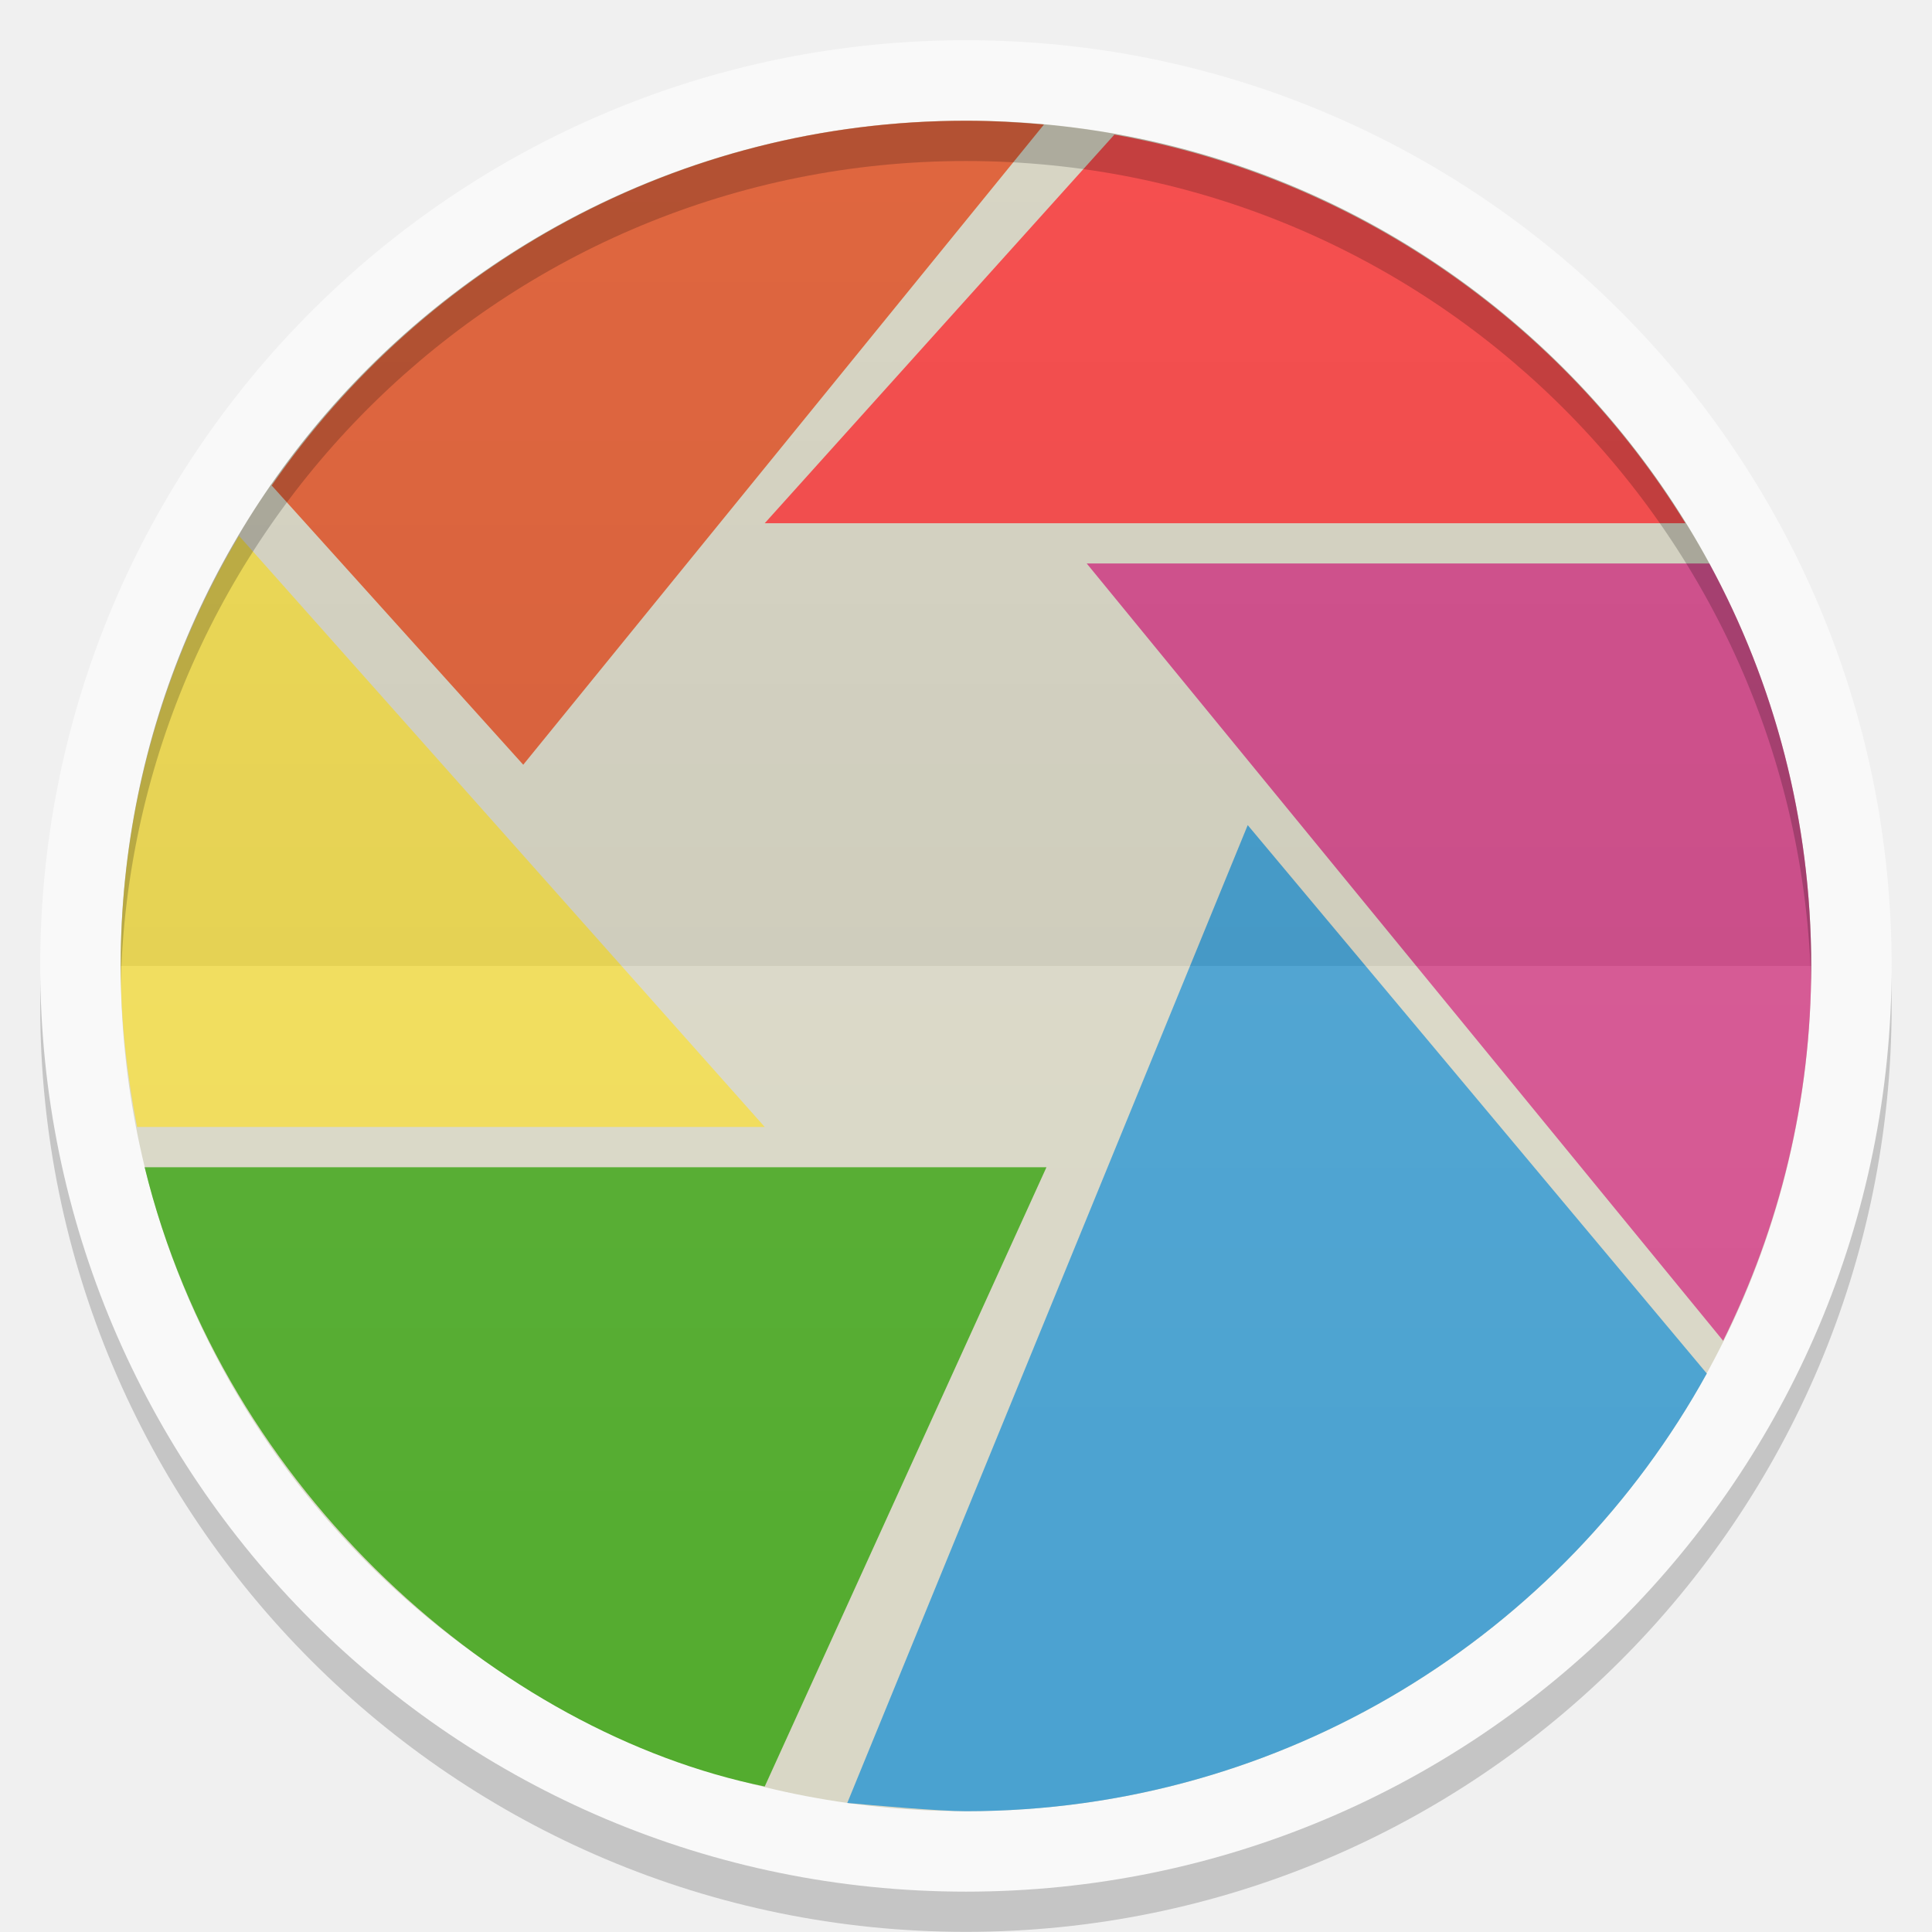
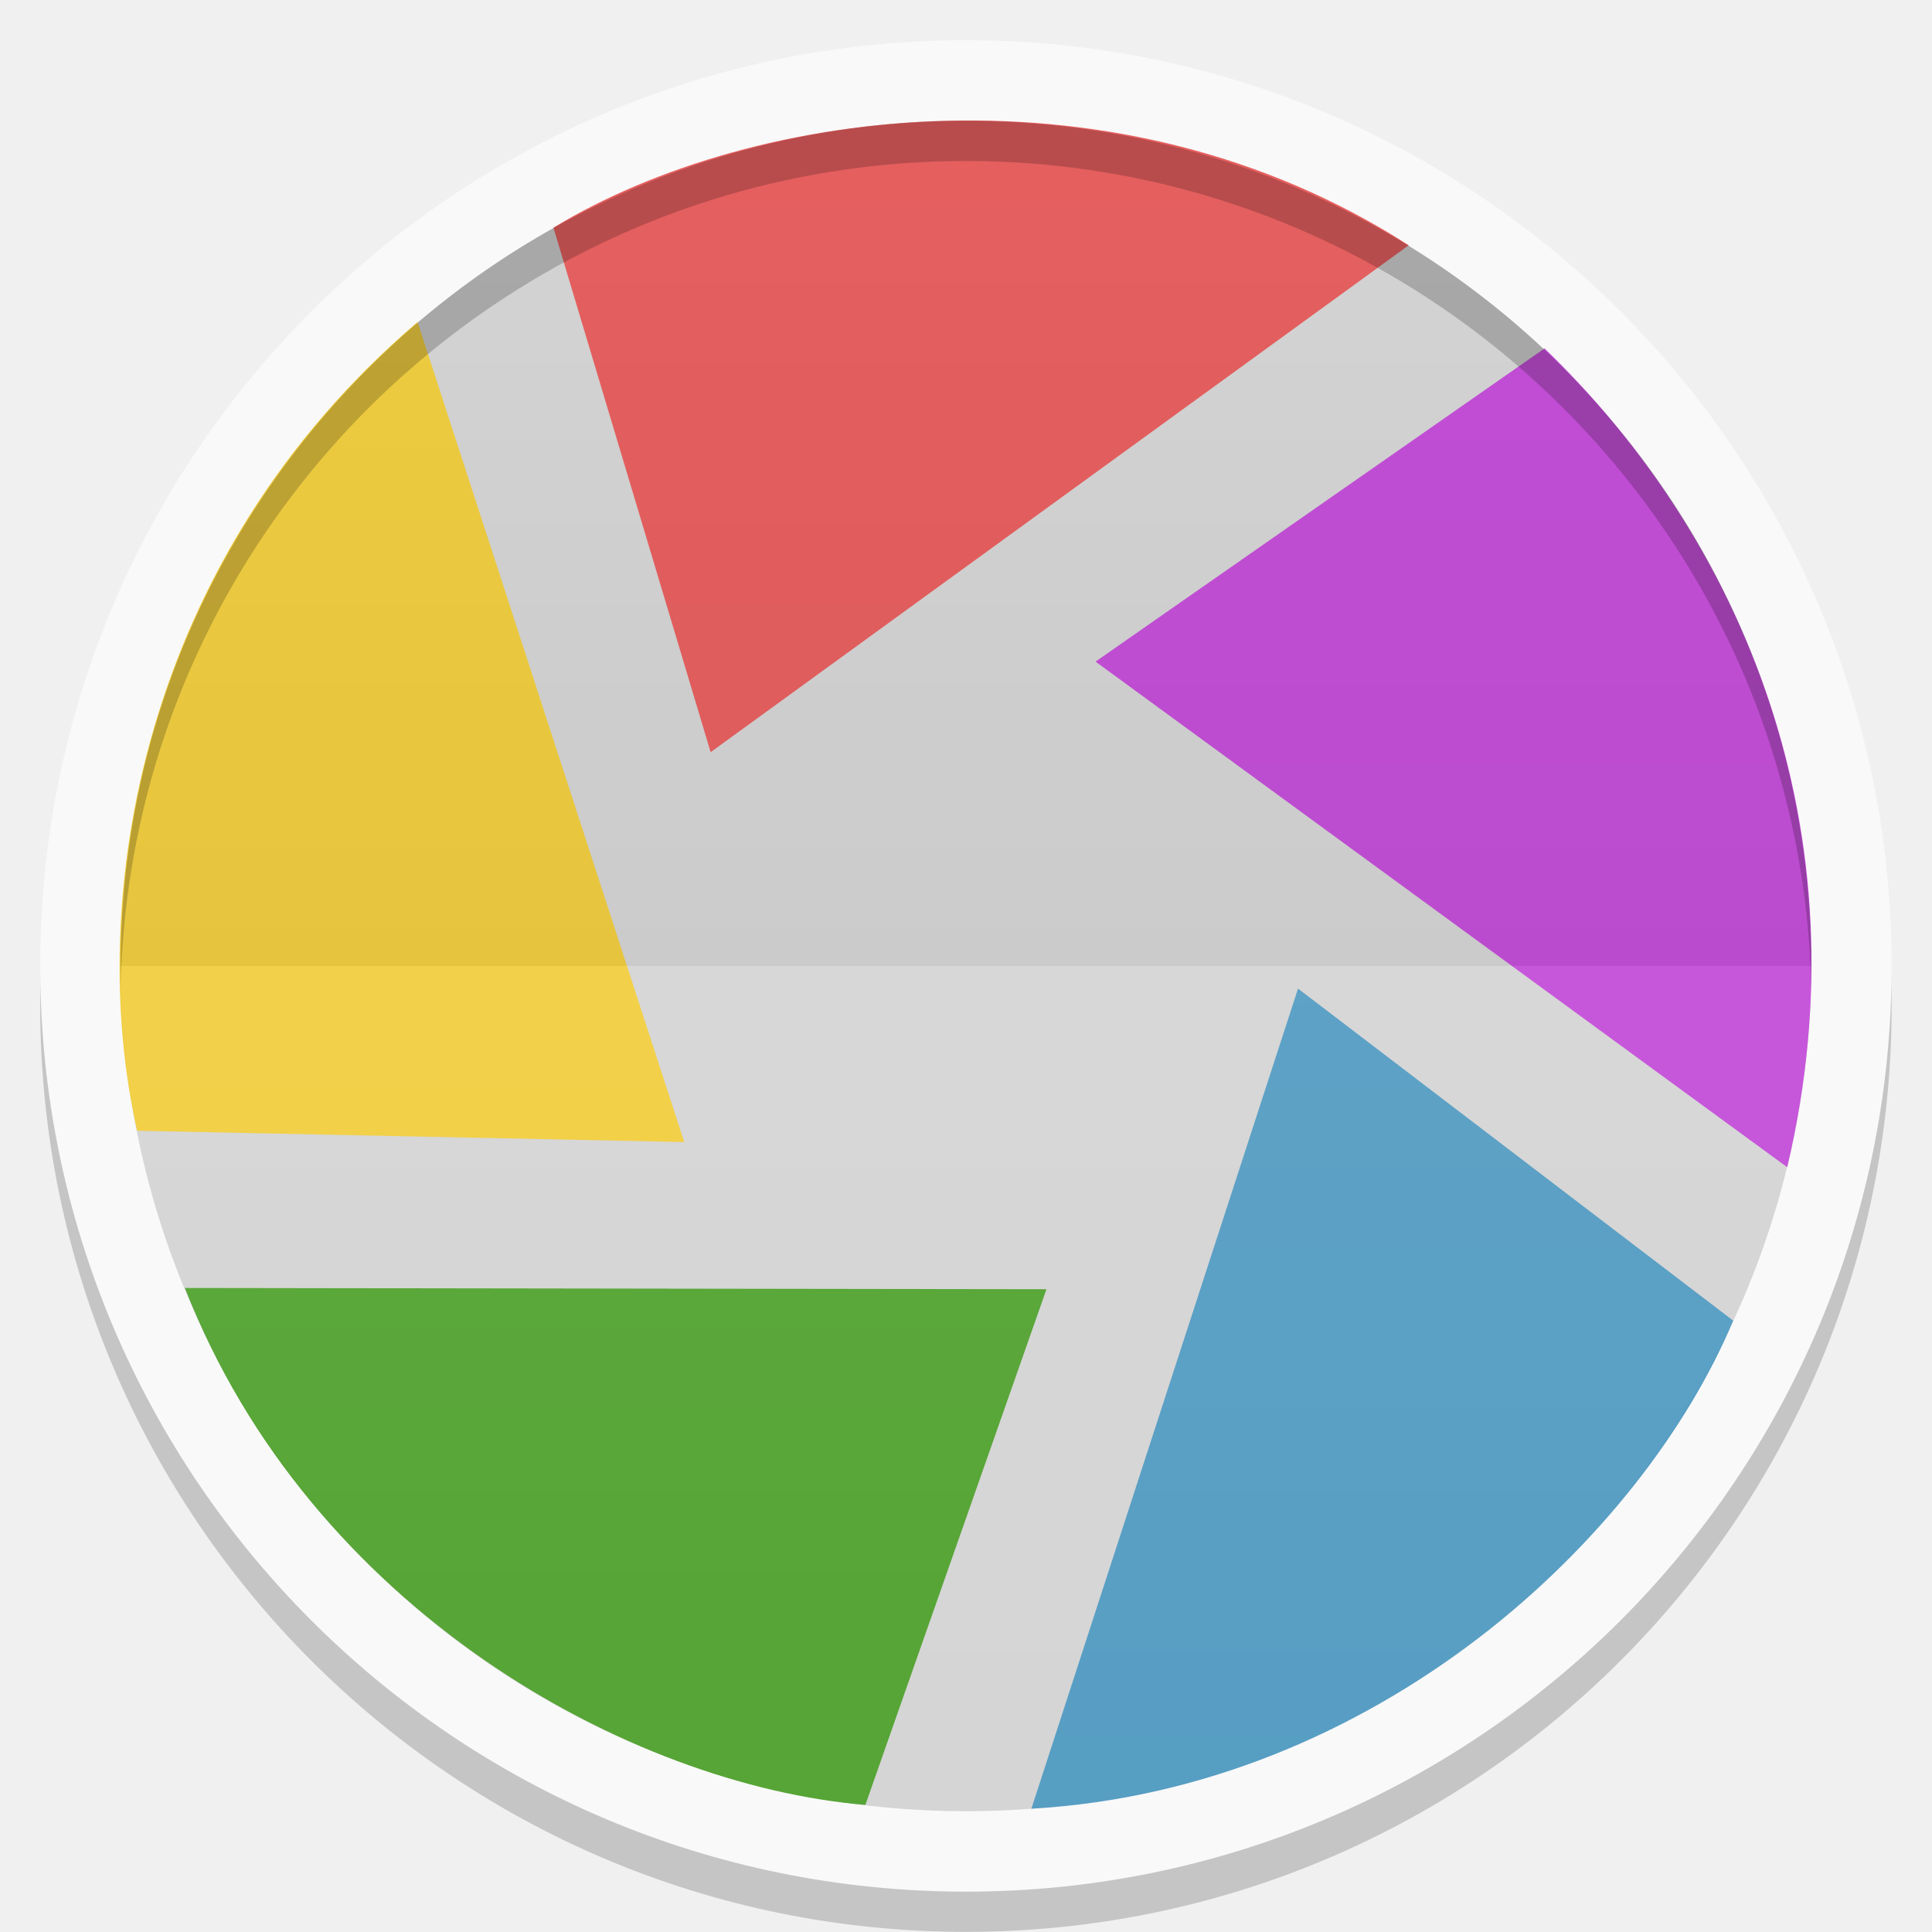
<svg xmlns="http://www.w3.org/2000/svg" xmlns:xlink="http://www.w3.org/1999/xlink" width="48" viewBox="0 0 13.547 13.547" height="48" id="svg2" version="1.1">
  <defs id="defs4">
    <linearGradient id="linearGradient3807">
      <stop style="stop-color:#000000;stop-opacity:1;" offset="0" id="stop3809" />
      <stop style="stop-color:#000000;stop-opacity:0;" offset="1" id="stop3811" />
    </linearGradient>
    <linearGradient id="linearGradient3794">
      <stop style="stop-color:#ffffff;stop-opacity:1;" offset="0" id="stop3796" />
      <stop style="stop-color:#ffffff;stop-opacity:0;" offset="1" id="stop3798" />
    </linearGradient>
    <linearGradient id="linearGradient4460">
      <stop offset="0" style="stop-color:#2d2d2d;stop-opacity:1;" id="stop7" />
      <stop offset="1" style="stop-color:#333333;stop-opacity:1;" id="stop9" />
    </linearGradient>
    <linearGradient id="linearGradient3824">
      <stop offset="0" style="stop-color:#2a94c8" id="stop12" />
      <stop offset=".519" style="stop-color:#e35472" id="stop14" />
      <stop offset="1" style="stop-color:#e68031" id="stop16" />
    </linearGradient>
    <linearGradient gradientTransform="matrix(1.09524,0,0,1.09524,-133.0018,-293.022)" xlink:href="#linearGradient4460" id="linearGradient3835" y1="279.096" y2="268.33" gradientUnits="userSpaceOnUse" x2="0" />
    <linearGradient xlink:href="#linearGradient3824" id="linearGradient3830" x1=".847" x2="12.7" gradientUnits="userSpaceOnUse" />
    <linearGradient xlink:href="#linearGradient4460" id="linearGradient3010" gradientUnits="userSpaceOnUse" gradientTransform="matrix(1.078933,0,0,1.078933,-130.9204,-288.5589)" y1="279.096" x2="0" y2="268.33" />
    <clipPath id="clipPath3813" clipPathUnits="userSpaceOnUse">
      <path id="path3815" d="M 92.311,355.545 L 479.511,355.545 L 479.511,68.185 L 92.311,68.185 L 92.311,355.545 z" />
    </clipPath>
    <clipPath id="clipPath3809" clipPathUnits="userSpaceOnUse">
      <path id="path3811" d="M 93.311,69.185 L 478.511,69.185 L 478.511,354.545 L 93.311,354.545 L 93.311,69.185 z" />
    </clipPath>
    <clipPath id="clipPath3805" clipPathUnits="userSpaceOnUse">
      <path id="path3807" d="M 93.311,354.545 L 478.511,354.545 L 478.511,69.185 L 93.311,69.185 L 93.311,354.545 z" />
    </clipPath>
    <clipPath id="clipPath3801" clipPathUnits="userSpaceOnUse">
      <path id="path3803" d="M 95.311,352.545 L 476.403,352.545 L 476.403,71.423 L 95.311,71.423 L 95.311,352.545 z" />
    </clipPath>
    <clipPath id="clipPath3797" clipPathUnits="userSpaceOnUse">
      <rect id="rect3799" style="fill:#fff" height="96" y="-0" x="-100" width="96" />
    </clipPath>
    <clipPath id="clipPath3793" clipPathUnits="userSpaceOnUse">
      <path id="path3795" d="M 54.1,12.5 12.9,54.7 C -2.7,70.3 23,69 32.3,74.9 36.6,77.7 18.5,81.3 22.2,85 c 3.6,3.7 21.7,7.1 25.3,10.7 3.6,3.7 -7.3,7.6 -3.7,11.3 3.5,3.7 11.9,0.2 13.4,8.6 1.1,6.2 15.4,3.1 21.8,-2.2 4,-3.4 -6.9,-3.4 -3.3,-7.1 9,-9.1 17,-4.1 20.3,-12.5 1.8,-4.5 -13.6,-7.7 -9.5,-10.6 9.8,-6.9 45.8,-10.4 29.2,-27 L 73,12.5 c -5.3,-5 -14,-5 -18.9,0 z m -9.9,64.7 c 0.9,0 30.8,4 19.3,7.1 -4.4,1.2 -24.6,-7.1 -19.3,-7.1 z m 57.2,16.6 c 0,2.1 16.3,3.3 15.4,-0.5 -1.3,-6.4 -13.6,-5.9 -15.4,0.5 z m -69.5,11.1 c 3.7,3.2 9.3,-0.7 11.1,-5.2 -3.6,-4.7 -16.9,0.3 -11.1,5.2 z m 67.5,-6.7 c -4.6,4.2 0.8,8.6 5.3,5.7 1.2,-0.8 -0.1,-4.7 -5.3,-5.7 z" />
    </clipPath>
    <clipPath id="clipPath3789" clipPathUnits="userSpaceOnUse">
      <rect id="rect3791" style="fill:#fff" height="84" rx="6" y="6" x="6" width="84" />
    </clipPath>
    <clipPath id="clipPath3785" clipPathUnits="userSpaceOnUse">
      <rect id="rect3787" style="fill:#fff;fill-rule:evenodd" height="20" rx="2" y="1" x="1" width="20" />
    </clipPath>
    <linearGradient xlink:href="#linearGradient3794" id="linearGradient3800" x1="28" y1="28" x2="42" y2="44" gradientUnits="userSpaceOnUse" />
    <linearGradient xlink:href="#linearGradient3807" id="linearGradient3813" x1="28" y1="28" x2="11" y2="7" gradientUnits="userSpaceOnUse" gradientTransform="scale(0.2822222,0.2822222)" />
    <linearGradient xlink:href="#linearGradient3794" id="linearGradient3817" gradientUnits="userSpaceOnUse" x1="28" y1="28" x2="42" y2="44" gradientTransform="matrix(0.2822222,0,0,0.2822222,-15.24,0)" />
    <linearGradient xlink:href="#linearGradient3807" id="linearGradient3024" gradientUnits="userSpaceOnUse" gradientTransform="matrix(0.2822222,0,0,0.2822222,-15.24,0)" x1="28" y1="28" x2="11" y2="7" />
    <linearGradient xlink:href="#linearGradient3807" id="linearGradient3818" gradientUnits="userSpaceOnUse" x1="25" y1="24" x2="25" y2="48" gradientTransform="matrix(0.2822222,0,0,0.2822222,14.67555,0)" />
    <radialGradient gradientUnits="userSpaceOnUse" r="24" fy="1028.362" fx="24" cy="1028.362" cx="24" id="radialGradient3839" xlink:href="#linearGradient3833" />
    <linearGradient y2="1028.362" x2="25" y1="1004.362" x1="25" gradientTransform="translate(0,24)" gradientUnits="userSpaceOnUse" id="linearGradient3814-8" xlink:href="#linearGradient3816" />
    <linearGradient gradientTransform="matrix(1,0,0,-1,0,2032.724)" y2="1028.362" x2="25" y1="1004.362" x1="25" gradientUnits="userSpaceOnUse" id="linearGradient3799" xlink:href="#linearGradient3789" />
    <linearGradient y2="1116.021" x2="535.501" y1="1357.267" x1="535.501" gradientUnits="userSpaceOnUse" id="linearGradient3853" xlink:href="#linearGradient4460-36" />
    <linearGradient gradientUnits="userSpaceOnUse" y2="1116.021" x2="535.501" y1="1357.267" x1="535.501" id="linearGradient3851" xlink:href="#linearGradient4460-36" />
    <linearGradient y2="267.598" x2="0" y1="279.088" gradientTransform="matrix(3.916346,0,0,3.916346,-416.9212,-49.09352)" gradientUnits="userSpaceOnUse" id="linearGradient3842" xlink:href="#linearGradient4460-36" />
    <linearGradient y2="267.598" x2="0" y1="279.088" gradientTransform="matrix(1.10528,0,0,1.10528,-134.2829,-295.7706)" gradientUnits="userSpaceOnUse" id="linearGradient3837" xlink:href="#linearGradient4460-36" />
    <clipPath clipPathUnits="userSpaceOnUse" id="clipPath6">
      <path style="fill:#fff;fill-rule:evenodd" d="M -670.14,51.863 L -114.616,405.003 L -257.111,510.326 L -514.221,-71.013 L -670.14,51.863 z" id="path8" />
    </clipPath>
    <linearGradient id="linearGradient4460-3">
      <stop offset="0" style="stop-color:#f9d7c6" id="stop11" />
      <stop offset="1" style="stop-color:#f9f9ff" id="stop13" />
    </linearGradient>
    <linearGradient gradientTransform="translate(0,1e-5)" xlink:href="#linearGradient4460-3" id="linearGradient4030" x1="3.387" gradientUnits="userSpaceOnUse" x2="10.16" />
    <linearGradient id="linearGradient4460-36">
      <stop offset="0" style="stop-color:#cb3223" id="stop17" />
      <stop offset="1" style="stop-color:#e16913" id="stop19" />
    </linearGradient>
    <linearGradient gradientTransform="matrix(1.10528,0,0,1.10528,-134.2829,-295.7706)" xlink:href="#linearGradient4460-36" id="linearGradient4075" y1="279.088" y2="267.598" gradientUnits="userSpaceOnUse" x2="0" />
    <linearGradient id="linearGradient3789">
      <stop id="stop3791" offset="0" style="stop-color:#000000;stop-opacity:1;" />
      <stop id="stop3793" offset="1" style="stop-color:#000000;stop-opacity:0;" />
    </linearGradient>
    <linearGradient id="linearGradient3816">
      <stop style="stop-color:#ffffff;stop-opacity:1;" offset="0" id="stop3818" />
      <stop style="stop-color:#ffffff;stop-opacity:0;" offset="1" id="stop3820" />
    </linearGradient>
    <linearGradient id="linearGradient3833">
      <stop id="stop3835" offset="0" style="stop-color:#000000;stop-opacity:1;" />
      <stop id="stop3837" offset="1" style="stop-color:#000000;stop-opacity:0;" />
    </linearGradient>
    <linearGradient xlink:href="#linearGradient3789" id="linearGradient3108" gradientUnits="userSpaceOnUse" gradientTransform="matrix(0.2822222,0,0,-0.2822222,25.96443,290.2267)" x1="25" y1="1004.362" x2="25" y2="1028.362" />
    <linearGradient xlink:href="#linearGradient3816" id="linearGradient3111" gradientUnits="userSpaceOnUse" gradientTransform="matrix(0.2822222,0,0,0.2822222,13.54667,-276.68)" x1="25" y1="1004.362" x2="25" y2="1028.362" />
    <linearGradient gradientTransform="matrix(1,0,0,-1,0,2056.724)" y2="1047.362" x2="24" y1="1028.362" x1="24" gradientUnits="userSpaceOnUse" id="linearGradient3985" xlink:href="#linearGradient3833-9" />
    <linearGradient gradientUnits="userSpaceOnUse" y2="1047.362" x2="24" y1="1028.362" x1="24" id="linearGradient3981" xlink:href="#linearGradient3816-1" />
    <linearGradient y2="48" x2="25" y1="24" x1="25" gradientTransform="translate(1.7289841e-6,1004.362)" gradientUnits="userSpaceOnUse" id="linearGradient3181" xlink:href="#linearGradient3794-3" />
    <linearGradient y2="48" x2="25" y1="24" x1="25" gradientTransform="matrix(-1,0,0,-1,48,1052.362)" gradientUnits="userSpaceOnUse" id="linearGradient3177" xlink:href="#linearGradient3807-0" />
    <linearGradient id="linearGradient3807-0">
      <stop style="stop-color:#000000;stop-opacity:1;" offset="0" id="stop3809-8" />
      <stop style="stop-color:#000000;stop-opacity:0;" offset="1" id="stop3811-3" />
    </linearGradient>
    <linearGradient id="linearGradient3794-3">
      <stop style="stop-color:#ffffff;stop-opacity:1;" offset="0" id="stop3796-8" />
      <stop style="stop-color:#ffffff;stop-opacity:0;" offset="1" id="stop3798-6" />
    </linearGradient>
    <linearGradient id="linearGradient4460-5">
      <stop offset="0" style="stop-color:#2d2d2d;stop-opacity:1;" id="stop7-9" />
      <stop offset="1" style="stop-color:#333333;stop-opacity:1;" id="stop9-2" />
    </linearGradient>
    <linearGradient id="linearGradient3824-5">
      <stop offset="0" style="stop-color:#2a94c8" id="stop12-3" />
      <stop offset=".519" style="stop-color:#e35472" id="stop14-3" />
      <stop offset="1" style="stop-color:#e68031" id="stop16-5" />
    </linearGradient>
    <linearGradient gradientTransform="matrix(1.09524,0,0,1.09524,-133.0018,-293.022)" xlink:href="#linearGradient4460-5" id="linearGradient3835-5" y1="279.096" y2="268.33" gradientUnits="userSpaceOnUse" x2="0" />
    <linearGradient xlink:href="#linearGradient3824-5" id="linearGradient3830-0" x1=".847" x2="12.7" gradientUnits="userSpaceOnUse" />
    <linearGradient xlink:href="#linearGradient4460-5" id="linearGradient3010-2" gradientUnits="userSpaceOnUse" gradientTransform="matrix(1.078933,0,0,1.078933,-130.9204,-288.5589)" y1="279.096" x2="0" y2="268.33" />
    <clipPath id="clipPath3813-6" clipPathUnits="userSpaceOnUse">
      <path id="path3815-6" d="M 92.311,355.545 L 479.511,355.545 L 479.511,68.185 L 92.311,68.185 L 92.311,355.545 z" />
    </clipPath>
    <clipPath id="clipPath3809-4" clipPathUnits="userSpaceOnUse">
      <path id="path3811-2" d="M 93.311,69.185 L 478.511,69.185 L 478.511,354.545 L 93.311,354.545 L 93.311,69.185 z" />
    </clipPath>
    <clipPath id="clipPath3805-9" clipPathUnits="userSpaceOnUse">
      <path id="path3807-0" d="M 93.311,354.545 L 478.511,354.545 L 478.511,69.185 L 93.311,69.185 L 93.311,354.545 z" />
    </clipPath>
    <clipPath id="clipPath3801-5" clipPathUnits="userSpaceOnUse">
      <path id="path3803-9" d="M 95.311,352.545 L 476.403,352.545 L 476.403,71.423 L 95.311,71.423 L 95.311,352.545 z" />
    </clipPath>
    <clipPath id="clipPath3797-1" clipPathUnits="userSpaceOnUse">
      <rect id="rect3799-3" style="fill:#fff" height="96" y="-0" x="-100" width="96" />
    </clipPath>
    <clipPath id="clipPath3793-6" clipPathUnits="userSpaceOnUse">
      <path id="path3795-8" d="M 54.1,12.5 12.9,54.7 C -2.7,70.3 23,69 32.3,74.9 36.6,77.7 18.5,81.3 22.2,85 c 3.6,3.7 21.7,7.1 25.3,10.7 3.6,3.7 -7.3,7.6 -3.7,11.3 3.5,3.7 11.9,0.2 13.4,8.6 1.1,6.2 15.4,3.1 21.8,-2.2 4,-3.4 -6.9,-3.4 -3.3,-7.1 9,-9.1 17,-4.1 20.3,-12.5 1.8,-4.5 -13.6,-7.7 -9.5,-10.6 9.8,-6.9 45.8,-10.4 29.2,-27 L 73,12.5 c -5.3,-5 -14,-5 -18.9,0 z m -9.9,64.7 c 0.9,0 30.8,4 19.3,7.1 -4.4,1.2 -24.6,-7.1 -19.3,-7.1 z m 57.2,16.6 c 0,2.1 16.3,3.3 15.4,-0.5 -1.3,-6.4 -13.6,-5.9 -15.4,0.5 z m -69.5,11.1 c 3.7,3.2 9.3,-0.7 11.1,-5.2 -3.6,-4.7 -16.9,0.3 -11.1,5.2 z m 67.5,-6.7 c -4.6,4.2 0.8,8.6 5.3,5.7 1.2,-0.8 -0.1,-4.7 -5.3,-5.7 z" />
    </clipPath>
    <clipPath id="clipPath3789-1" clipPathUnits="userSpaceOnUse">
      <rect id="rect3791-8" style="fill:#fff" height="84" rx="6" y="6" x="6" width="84" />
    </clipPath>
    <clipPath id="clipPath3785-8" clipPathUnits="userSpaceOnUse">
      <rect id="rect3787-3" style="fill:#fff;fill-rule:evenodd" height="20" rx="2" y="1" x="1" width="20" />
    </clipPath>
    <linearGradient xlink:href="#linearGradient3794-3" id="linearGradient3800-5" x1="28" y1="28" x2="42" y2="44" gradientUnits="userSpaceOnUse" />
    <linearGradient xlink:href="#linearGradient3807-0" id="linearGradient3813-7" x1="28" y1="28" x2="11" y2="7" gradientUnits="userSpaceOnUse" gradientTransform="scale(0.2822222,0.2822222)" />
    <linearGradient xlink:href="#linearGradient3794-3" id="linearGradient3817-7" gradientUnits="userSpaceOnUse" x1="28" y1="28" x2="42" y2="44" gradientTransform="matrix(0.2822222,0,0,0.2822222,-15.24,0)" />
    <linearGradient xlink:href="#linearGradient3807-0" id="linearGradient3024-4" gradientUnits="userSpaceOnUse" gradientTransform="matrix(0.2822222,0,0,0.2822222,-15.24,0)" x1="28" y1="28" x2="11" y2="7" />
    <linearGradient xlink:href="#linearGradient3807-0" id="linearGradient3809-9" x1="25" y1="24" x2="25" y2="48" gradientUnits="userSpaceOnUse" gradientTransform="matrix(-0.2822222,0,0,-0.2822222,13.54667,13.54667)" />
    <linearGradient xlink:href="#linearGradient3794-3" id="linearGradient3814-3" gradientUnits="userSpaceOnUse" x1="25" y1="24" x2="25" y2="48" gradientTransform="matrix(0.2822222,0,0,0.2822222,5e-7,-6.3e-6)" />
    <linearGradient xlink:href="#linearGradient3807-0" id="linearGradient3818-7" gradientUnits="userSpaceOnUse" x1="25" y1="24" x2="25" y2="48" gradientTransform="matrix(0.2822222,0,0,0.2822222,14.67555,0)" />
    <radialGradient gradientUnits="userSpaceOnUse" r="24" fy="1028.362" fx="24" cy="1028.362" cx="24" id="radialGradient3839-7" xlink:href="#linearGradient3833-9" />
    <linearGradient y2="1028.362" x2="25" y1="1004.362" x1="25" gradientTransform="translate(0,24)" gradientUnits="userSpaceOnUse" id="linearGradient3814-8-7" xlink:href="#linearGradient3816-1" />
    <linearGradient gradientTransform="matrix(1,0,0,-1,0,2032.724)" y2="1028.362" x2="25" y1="1004.362" x1="25" gradientUnits="userSpaceOnUse" id="linearGradient3799-2" xlink:href="#linearGradient3789-3" />
    <linearGradient y2="1116.021" x2="535.501" y1="1357.267" x1="535.501" gradientUnits="userSpaceOnUse" id="linearGradient3853-4" xlink:href="#linearGradient4460-36-4" />
    <linearGradient gradientUnits="userSpaceOnUse" y2="1116.021" x2="535.501" y1="1357.267" x1="535.501" id="linearGradient3851-1" xlink:href="#linearGradient4460-36-4" />
    <linearGradient y2="267.598" x2="0" y1="279.088" gradientTransform="matrix(3.916346,0,0,3.916346,-416.9212,-49.09352)" gradientUnits="userSpaceOnUse" id="linearGradient3842-3" xlink:href="#linearGradient4460-36-4" />
    <linearGradient y2="267.598" x2="0" y1="279.088" gradientTransform="matrix(1.10528,0,0,1.10528,-134.2829,-295.7706)" gradientUnits="userSpaceOnUse" id="linearGradient3837-8" xlink:href="#linearGradient4460-36-4" />
    <clipPath clipPathUnits="userSpaceOnUse" id="clipPath6-2">
      <path style="fill:#fff;fill-rule:evenodd" d="M -670.14,51.863 L -114.616,405.003 L -257.111,510.326 L -514.221,-71.013 L -670.14,51.863 z" id="path8-8" />
    </clipPath>
    <linearGradient id="linearGradient4460-3-4">
      <stop offset="0" style="stop-color:#f9d7c6" id="stop11-6" />
      <stop offset="1" style="stop-color:#f9f9ff" id="stop13-4" />
    </linearGradient>
    <linearGradient gradientTransform="translate(0,1e-5)" xlink:href="#linearGradient4460-3-4" id="linearGradient4030-0" x1="3.387" gradientUnits="userSpaceOnUse" x2="10.16" />
    <linearGradient id="linearGradient4460-36-4">
      <stop offset="0" style="stop-color:#cb3223" id="stop17-2" />
      <stop offset="1" style="stop-color:#e16913" id="stop19-5" />
    </linearGradient>
    <linearGradient gradientTransform="matrix(1.10528,0,0,1.10528,-134.2829,-295.7706)" xlink:href="#linearGradient4460-36-4" id="linearGradient4075-2" y1="279.088" y2="267.598" gradientUnits="userSpaceOnUse" x2="0" />
    <linearGradient id="linearGradient3789-3">
      <stop id="stop3791-1" offset="0" style="stop-color:#000000;stop-opacity:1;" />
      <stop id="stop3793-3" offset="1" style="stop-color:#000000;stop-opacity:0;" />
    </linearGradient>
    <linearGradient id="linearGradient3816-1">
      <stop style="stop-color:#ffffff;stop-opacity:1;" offset="0" id="stop3818-9" />
      <stop style="stop-color:#ffffff;stop-opacity:0;" offset="1" id="stop3820-0" />
    </linearGradient>
    <linearGradient id="linearGradient3833-9">
      <stop id="stop3835-9" offset="0" style="stop-color:#000000;stop-opacity:1;" />
      <stop id="stop3837-0" offset="1" style="stop-color:#000000;stop-opacity:0;" />
    </linearGradient>
    <linearGradient xlink:href="#linearGradient3789-3" id="linearGradient3108-0" gradientUnits="userSpaceOnUse" gradientTransform="matrix(0.2822222,0,0,-0.2822222,25.96443,290.2267)" x1="25" y1="1004.362" x2="25" y2="1028.362" />
    <linearGradient xlink:href="#linearGradient3816-1" id="linearGradient3111-7" gradientUnits="userSpaceOnUse" gradientTransform="matrix(0.2822222,0,0,0.2822222,13.54667,-276.68)" x1="25" y1="1004.362" x2="25" y2="1028.362" />
    <radialGradient gradientUnits="userSpaceOnUse" r="24" fy="1028.362" fx="24" cy="1028.362" cx="24" id="radialGradient3839-0" xlink:href="#linearGradient3833-4" />
    <linearGradient y2="1028.362" x2="25" y1="1004.362" x1="25" gradientTransform="translate(86,24)" gradientUnits="userSpaceOnUse" id="linearGradient3814-0" xlink:href="#linearGradient3816-5" />
    <linearGradient gradientTransform="matrix(1,0,0,-1,86,2032.724)" y2="1028.362" x2="25" y1="1004.362" x1="25" gradientUnits="userSpaceOnUse" id="linearGradient3799-27" xlink:href="#linearGradient3789-0" />
    <linearGradient y2="1116.021" x2="535.501" y1="1357.267" x1="535.501" gradientUnits="userSpaceOnUse" id="linearGradient3853-8" xlink:href="#linearGradient4460-8" />
    <linearGradient gradientUnits="userSpaceOnUse" y2="1116.021" x2="535.501" y1="1357.267" x1="535.501" id="linearGradient3851-0" xlink:href="#linearGradient4460-8" />
    <linearGradient y2="267.598" x2="0" y1="279.088" gradientTransform="matrix(3.916346,0,0,3.916346,-416.9212,-49.09352)" gradientUnits="userSpaceOnUse" id="linearGradient3842-36" xlink:href="#linearGradient4460-8" />
    <linearGradient y2="267.598" x2="0" y1="279.088" gradientTransform="matrix(1.10528,0,0,1.10528,-134.2829,-295.7706)" gradientUnits="userSpaceOnUse" id="linearGradient3837-3" xlink:href="#linearGradient4460-8" />
    <clipPath clipPathUnits="userSpaceOnUse" id="clipPath6-4">
      <path style="fill:#fff;fill-rule:evenodd" d="M -670.14,51.863 L -114.616,405.003 L -257.111,510.326 L -514.221,-71.013 L -670.14,51.863 z" id="path8-3" />
    </clipPath>
    <linearGradient id="linearGradient4460-3-7">
      <stop offset="0" style="stop-color:#f9d7c6" id="stop11-7" />
      <stop offset="1" style="stop-color:#f9f9ff" id="stop13-8" />
    </linearGradient>
    <linearGradient gradientTransform="translate(0,1e-5)" xlink:href="#linearGradient4460-3-7" id="linearGradient4030-1" x1="3.387" gradientUnits="userSpaceOnUse" x2="10.16" />
    <linearGradient id="linearGradient4460-8">
      <stop offset="0" style="stop-color:#cb3223" id="stop17-1" />
      <stop offset="1" style="stop-color:#e16913" id="stop19-6" />
    </linearGradient>
    <linearGradient gradientTransform="matrix(1.10528,0,0,1.10528,-134.2829,-295.7706)" xlink:href="#linearGradient4460-8" id="linearGradient4075-4" y1="279.088" y2="267.598" gradientUnits="userSpaceOnUse" x2="0" />
    <linearGradient id="linearGradient3789-0">
      <stop id="stop3791-0" offset="0" style="stop-color:#000000;stop-opacity:1;" />
      <stop id="stop3793-5" offset="1" style="stop-color:#000000;stop-opacity:0;" />
    </linearGradient>
    <linearGradient id="linearGradient3816-5">
      <stop style="stop-color:#ffffff;stop-opacity:1;" offset="0" id="stop3818-0" />
      <stop style="stop-color:#ffffff;stop-opacity:0;" offset="1" id="stop3820-8" />
    </linearGradient>
    <linearGradient id="linearGradient3833-4">
      <stop id="stop3835-95" offset="0" style="stop-color:#000000;stop-opacity:1;" />
      <stop id="stop3837-2" offset="1" style="stop-color:#000000;stop-opacity:0;" />
    </linearGradient>
    <linearGradient id="linearGradient3794-2">
      <stop style="stop-color:#ffffff;stop-opacity:1;" offset="0" id="stop3796-5" />
      <stop style="stop-color:#ffffff;stop-opacity:0;" offset="1" id="stop3798-4" />
    </linearGradient>
    <linearGradient id="linearGradient3807-2">
      <stop style="stop-color:#000000;stop-opacity:1;" offset="0" id="stop3809-9" />
      <stop style="stop-color:#000000;stop-opacity:0;" offset="1" id="stop3811-1" />
    </linearGradient>
    <linearGradient xlink:href="#linearGradient3794-2-5" id="linearGradient3814-4-2" gradientUnits="userSpaceOnUse" x1="25" y1="24" x2="25" y2="48" gradientTransform="matrix(0.2822222,0,0,0.2822222,6.7399158e-7,-6.3183333e-6)" />
    <linearGradient id="linearGradient3794-2-5">
      <stop style="stop-color:#ffffff;stop-opacity:1;" offset="0" id="stop3796-5-9" />
      <stop style="stop-color:#ffffff;stop-opacity:0;" offset="1" id="stop3798-4-5" />
    </linearGradient>
    <linearGradient xlink:href="#linearGradient3807-2-1" id="linearGradient3809-1-5" x1="25" y1="24" x2="25" y2="48" gradientUnits="userSpaceOnUse" gradientTransform="matrix(-0.2822222,0,0,-0.2822222,13.54666,13.54667)" />
    <linearGradient id="linearGradient3807-2-1">
      <stop style="stop-color:#000000;stop-opacity:1;" offset="0" id="stop3809-9-5" />
      <stop style="stop-color:#000000;stop-opacity:0;" offset="1" id="stop3811-1-9" />
    </linearGradient>
    <linearGradient y2="267.598" x2="0" y1="279.088" gradientTransform="matrix(1.105311,0,0,1.105311,-134.287,-295.7793)" gradientUnits="userSpaceOnUse" id="linearGradient3823" xlink:href="#linearGradient4460-6" />
    <linearGradient x2="0" gradientUnits="userSpaceOnUse" y2="267.598" y1="279.088" id="linearGradient4075-3" xlink:href="#linearGradient4460-6" gradientTransform="matrix(1.10528,0,0,1.10528,-134.2829,-295.7706)" />
    <linearGradient id="linearGradient4460-6">
      <stop id="stop17-5" style="stop-color:#cb3223" offset="0" />
      <stop id="stop19-4" style="stop-color:#e16913" offset="1" />
    </linearGradient>
    <linearGradient x2="10.16" gradientUnits="userSpaceOnUse" x1="3.387" id="linearGradient4030-8" xlink:href="#linearGradient4460-3-9" gradientTransform="translate(0 .00001)" />
    <linearGradient id="linearGradient4460-3-9">
      <stop id="stop11-8" style="stop-color:#f9d7c6" offset="0" />
      <stop id="stop13-2" style="stop-color:#f9f9ff" offset="1" />
    </linearGradient>
    <clipPath id="clipPath6-26" clipPathUnits="userSpaceOnUse">
      <path id="path8-85" d="M -670.14,51.863 L -114.616,405.003 L -257.111,510.326 L -514.221,-71.013 L -670.14,51.863 z" style="fill:#fff;fill-rule:evenodd" />
    </clipPath>
    <linearGradient xlink:href="#linearGradient4460-6" id="linearGradient3207" gradientUnits="userSpaceOnUse" gradientTransform="matrix(1.105311,0,0,1.105311,-148.8402,-296.4321)" y1="279.088" x2="0" y2="267.598" />
    <linearGradient x2="0" gradientUnits="userSpaceOnUse" y2="268.33" y1="279.096" id="linearGradient4451" xlink:href="#linearGradient4460-0" gradientTransform="matrix(1.10525,0,0,1.10525,-134.4411,-295.9242)" />
    <linearGradient id="linearGradient4460-0">
      <stop id="stop3187" style="stop-color:#383838" offset="0" />
      <stop id="stop3189" style="stop-color:#707070" offset="1" />
    </linearGradient>
  </defs>
  <g id="layer3" style="display:inline">
    <rect width="12.982" x="0.282" y="0.564" rx="6.491" height="12.982" style="opacity:0.18;fill:#000000;fill-opacity:1;fill-rule:evenodd;display:inline" id="rect3026" />
    <rect id="rect22" style="fill:#f9f9f9;fill-opacity:1;fill-rule:evenodd;display:inline" height="12.982" rx="6.491" y="0.282" x="0.282" width="12.982" />
  </g>
  <g id="layer4" style="display:inline">
-     <path id="path3021" style="fill:#d9d7c6;fill-opacity:1" d="m 12.7,6.773 c 0,-3.273 -2.653,-5.927 -5.927,-5.927 -3.273,0 -5.927,2.654 -5.927,5.927 0,3.273 2.653,5.927 5.927,5.927 3.273,0 5.927,-2.653 5.927,-5.927 z" />
+     <path id="path3021" style="fill:#d5d5d5;fill-opacity:1" d="m 12.7,6.773 c 0,-3.273 -2.653,-5.927 -5.927,-5.927 -3.273,0 -5.927,2.654 -5.927,5.927 0,3.273 2.653,5.927 5.927,5.927 3.273,0 5.927,-2.653 5.927,-5.927 z" />
  </g>
  <g id="layer1" style="display:inline">
+     <path style="fill:#55a434;fill-opacity:1;stroke:none;display:inline" d="M 4.594 32 C 7.706 39.986 15.642 44.353 21.5 44.844 L 26 32.031 L 4.594 32 z " transform="scale(0.2822222,0.2822222)" id="path4379" />
+     <path style="fill:#f1ce41;fill-opacity:1;stroke:none;display:inline" d="M 10.375,8 C 3.477,13.881 2.118,22.359 3.406,28.094 L 17,28.375 z" transform="scale(0.2822222,0.2822222)" id="use3191" />
+     <path style="fill:#569dc3;fill-opacity:1;stroke:none;display:inline" d="M 32.25 24.562 L 25.625 44.938 C 34.182 44.445 40.786 38.233 43.062 32.812 L 32.25 24.562 z " transform="scale(0.2822222,0.2822222)" id="use3193" />
+     <path style="fill:#e76060;fill-opacity:1;stroke:none;display:inline" d="M 23.562 3 C 19.78 3.089 16.264 4.133 13.75 5.656 L 17.656 18.688 L 35 6.094 C 31.394 3.778 27.345 2.911 23.562 3 z " transform="scale(0.2822222,0.2822222)" id="use3195" />
+     <path style="fill:#c44fd8;fill-opacity:1;stroke:none;display:inline" d="M 38.375,8.656 27.219,16.438 44.404,29 C 46.394,20.566 43.223,13.334 38.375,8.656 z" transform="scale(0.2822222,0.2822222)" id="use3197" />
    <g id="Layer_1_1_" transform="matrix(0.02315104,0,0,0.02315104,0.8542602,0.8482884)" />
-     <path style="fill:#f75050;fill-opacity:1;stroke:none" d="M 27.688 3.344 L 19 13 L 41.875 13 C 38.795 8.005 33.68 4.41 27.688 3.344 z " transform="scale(0.2822222,0.2822222)" id="path3578" />
-     <path style="fill:#e16740;stroke:none;stroke-width:1px;stroke-linecap:butt;stroke-linejoin:miter;stroke-opacity:1;fill-opacity:1" d="M 24 3 C 16.84 3 10.541 6.591 6.75 12.062 L 13 19 L 25.938 3.094 C 25.302 3.036 24.65 3 24 3 z " transform="scale(0.2822222,0.2822222)" id="path4375" />
-     <path style="fill:#f0dc58;stroke:none;stroke-width:1px;stroke-linecap:butt;stroke-linejoin:miter;stroke-opacity:1;fill-opacity:1" d="M 5.938 13.312 C 4.079 16.446 3 20.093 3 24 C 3 25.373 3.155 26.7 3.406 28 L 19 28 L 5.938 13.312 z " transform="scale(0.2822222,0.2822222)" id="path4377" />
-     <path style="fill:#52ab2d;fill-opacity:1;stroke:none" d="M 3.594,29 C 5.571,37.091 12.431,43.05 19,44.386 L 26,29 z" transform="scale(0.2822222,0.2822222)" id="path4379" />
-     <path style="fill:#49a1d0;fill-opacity:1;stroke:none" d="M 31,20.5 21.051,44.795 C 21.697,44.855 23.339,45 24,45 31.924,45 38.831,40.605 42.406,34.125 z" transform="scale(0.2822222,0.2822222)" id="path4381" />
-     <path style="fill:#d45390;fill-opacity:1;stroke:none" d="M 27 14 L 42.812 33.312 C 44.206 30.504 45 27.348 45 24 C 45 20.376 44.085 16.976 42.469 14 L 27 14 z " transform="scale(0.2822222,0.2822222)" id="path4383" />
+     <g id="g4244" clip-path="none" />
+     <path style="fill:#55a434;fill-opacity:1;stroke:none" d="m 33.337,94.17 c 0.777,-2.301 0.687,-4.385 -1.493,-6.666 l -4.024,2.658 z" id="use4054" />
+     <path style="fill:#55a434;fill-opacity:1;stroke:none" d="m 1.754,99 c 2.428,0.027 4.382,-0.701 5.878,-3.479 L 3.861,92.514 z" id="use4056" />
+     <path id="use4064" d="m 33.337,94.17 c 0.777,-2.301 0.038,-4.585 -1.075,-5.8 l -3.985,2.123 z" style="fill:#55a434;fill-opacity:1;stroke:none" />
+     <path id="use4066" d="m 1.754,99 c 2.428,0.027 4.372,-1.38 5.184,-2.815 L 3.687,93.051 z" style="fill:#55a434;fill-opacity:1;stroke:none" />
+     <g style="display:inline" id="g4175" />
  </g>
  <g id="layer2" style="display:inline">
    <path style="opacity:0.2;fill:#000000;fill-opacity:1;display:inline" d="m 6.773,0.847 c -3.273,0 -5.927,2.653 -5.927,5.927 0,0.047 -0.001,0.095 0,0.141 0.074,-3.209 2.7,-5.786 5.927,-5.786 3.226,0 5.852,2.577 5.927,5.786 0.001,-0.046 0,-0.094 0,-0.141 0,-3.273 -2.654,-5.927 -5.927,-5.927 z" id="path3121" />
    <path id="path3812" d="M 0.847,6.773 C 0.847,10.047 3.5,12.7 6.773,12.7 c 3.273,0 5.927,-2.653 5.927,-5.927 l -11.853,0 z" style="opacity:0.05;fill:url(#linearGradient3814-4-2);fill-opacity:1;stroke:none;display:inline" />
    <path style="opacity:0.05;fill:url(#linearGradient3809-1-5);fill-opacity:1;stroke:none;display:inline" d="m 12.7,6.773 c 0,-3.273 -2.653,-5.927 -5.927,-5.927 -3.273,0 -5.927,2.653 -5.927,5.927 l 11.853,0 z" id="rect3796" />
  </g>
</svg>
